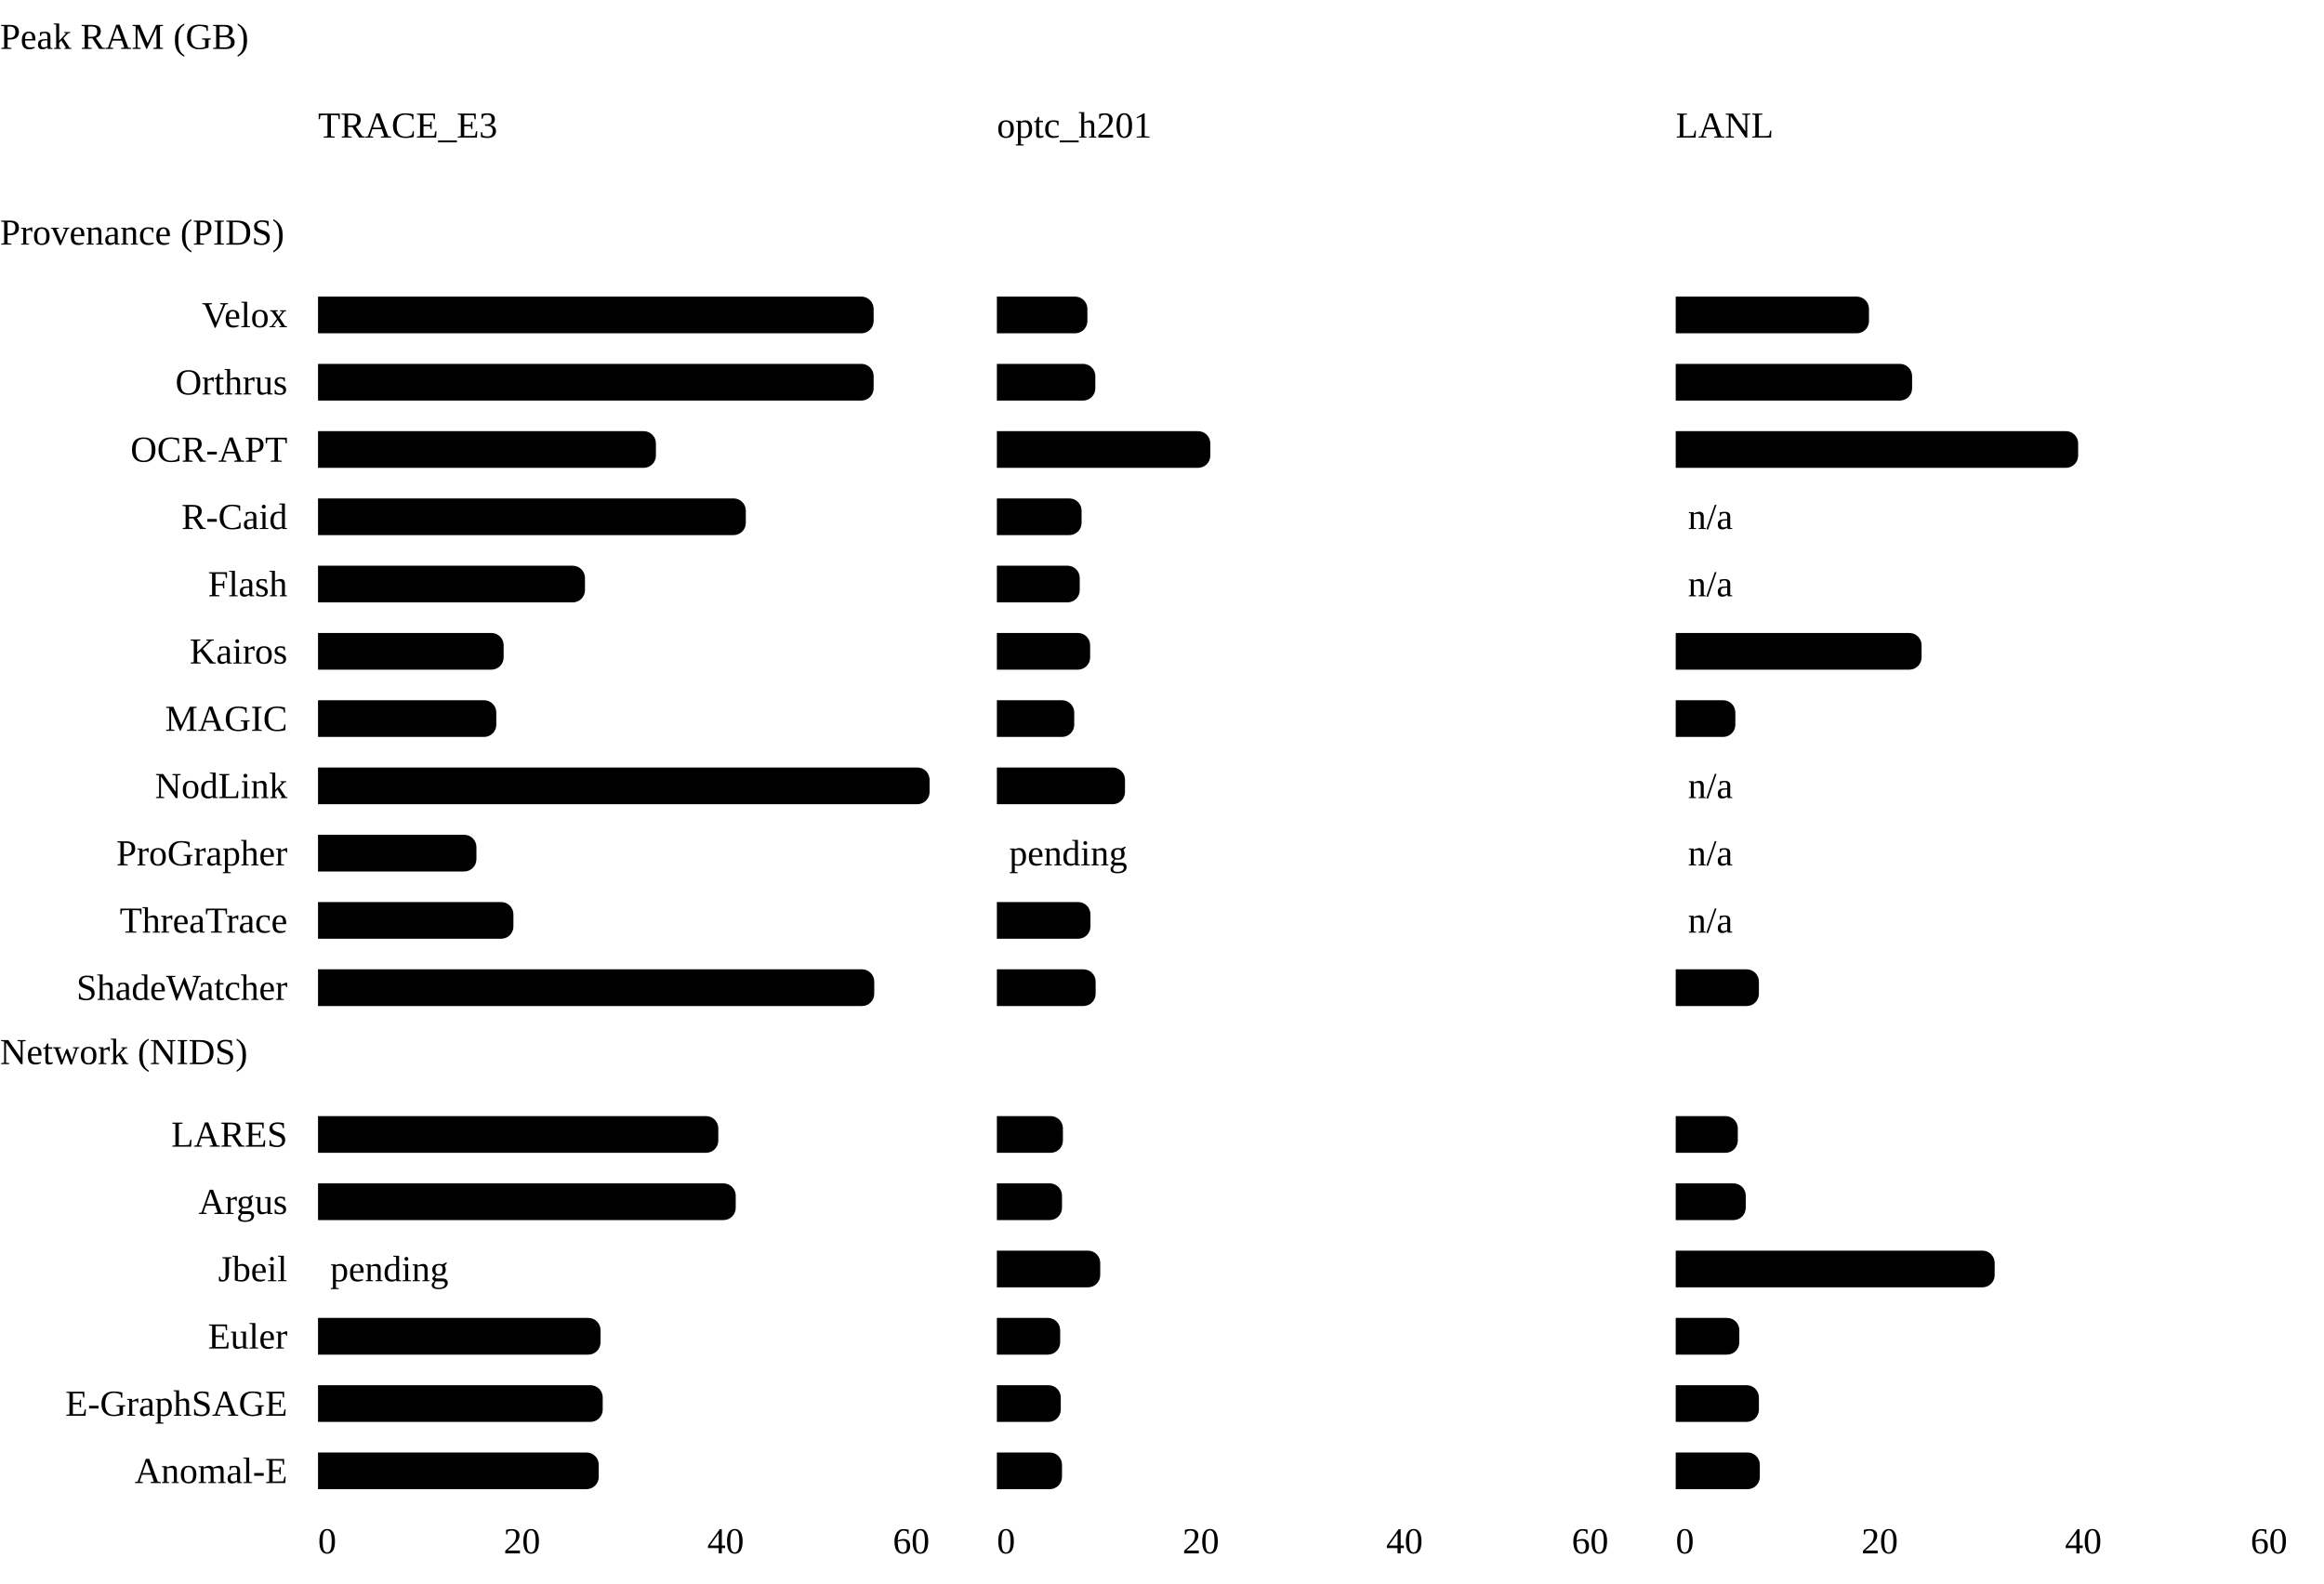
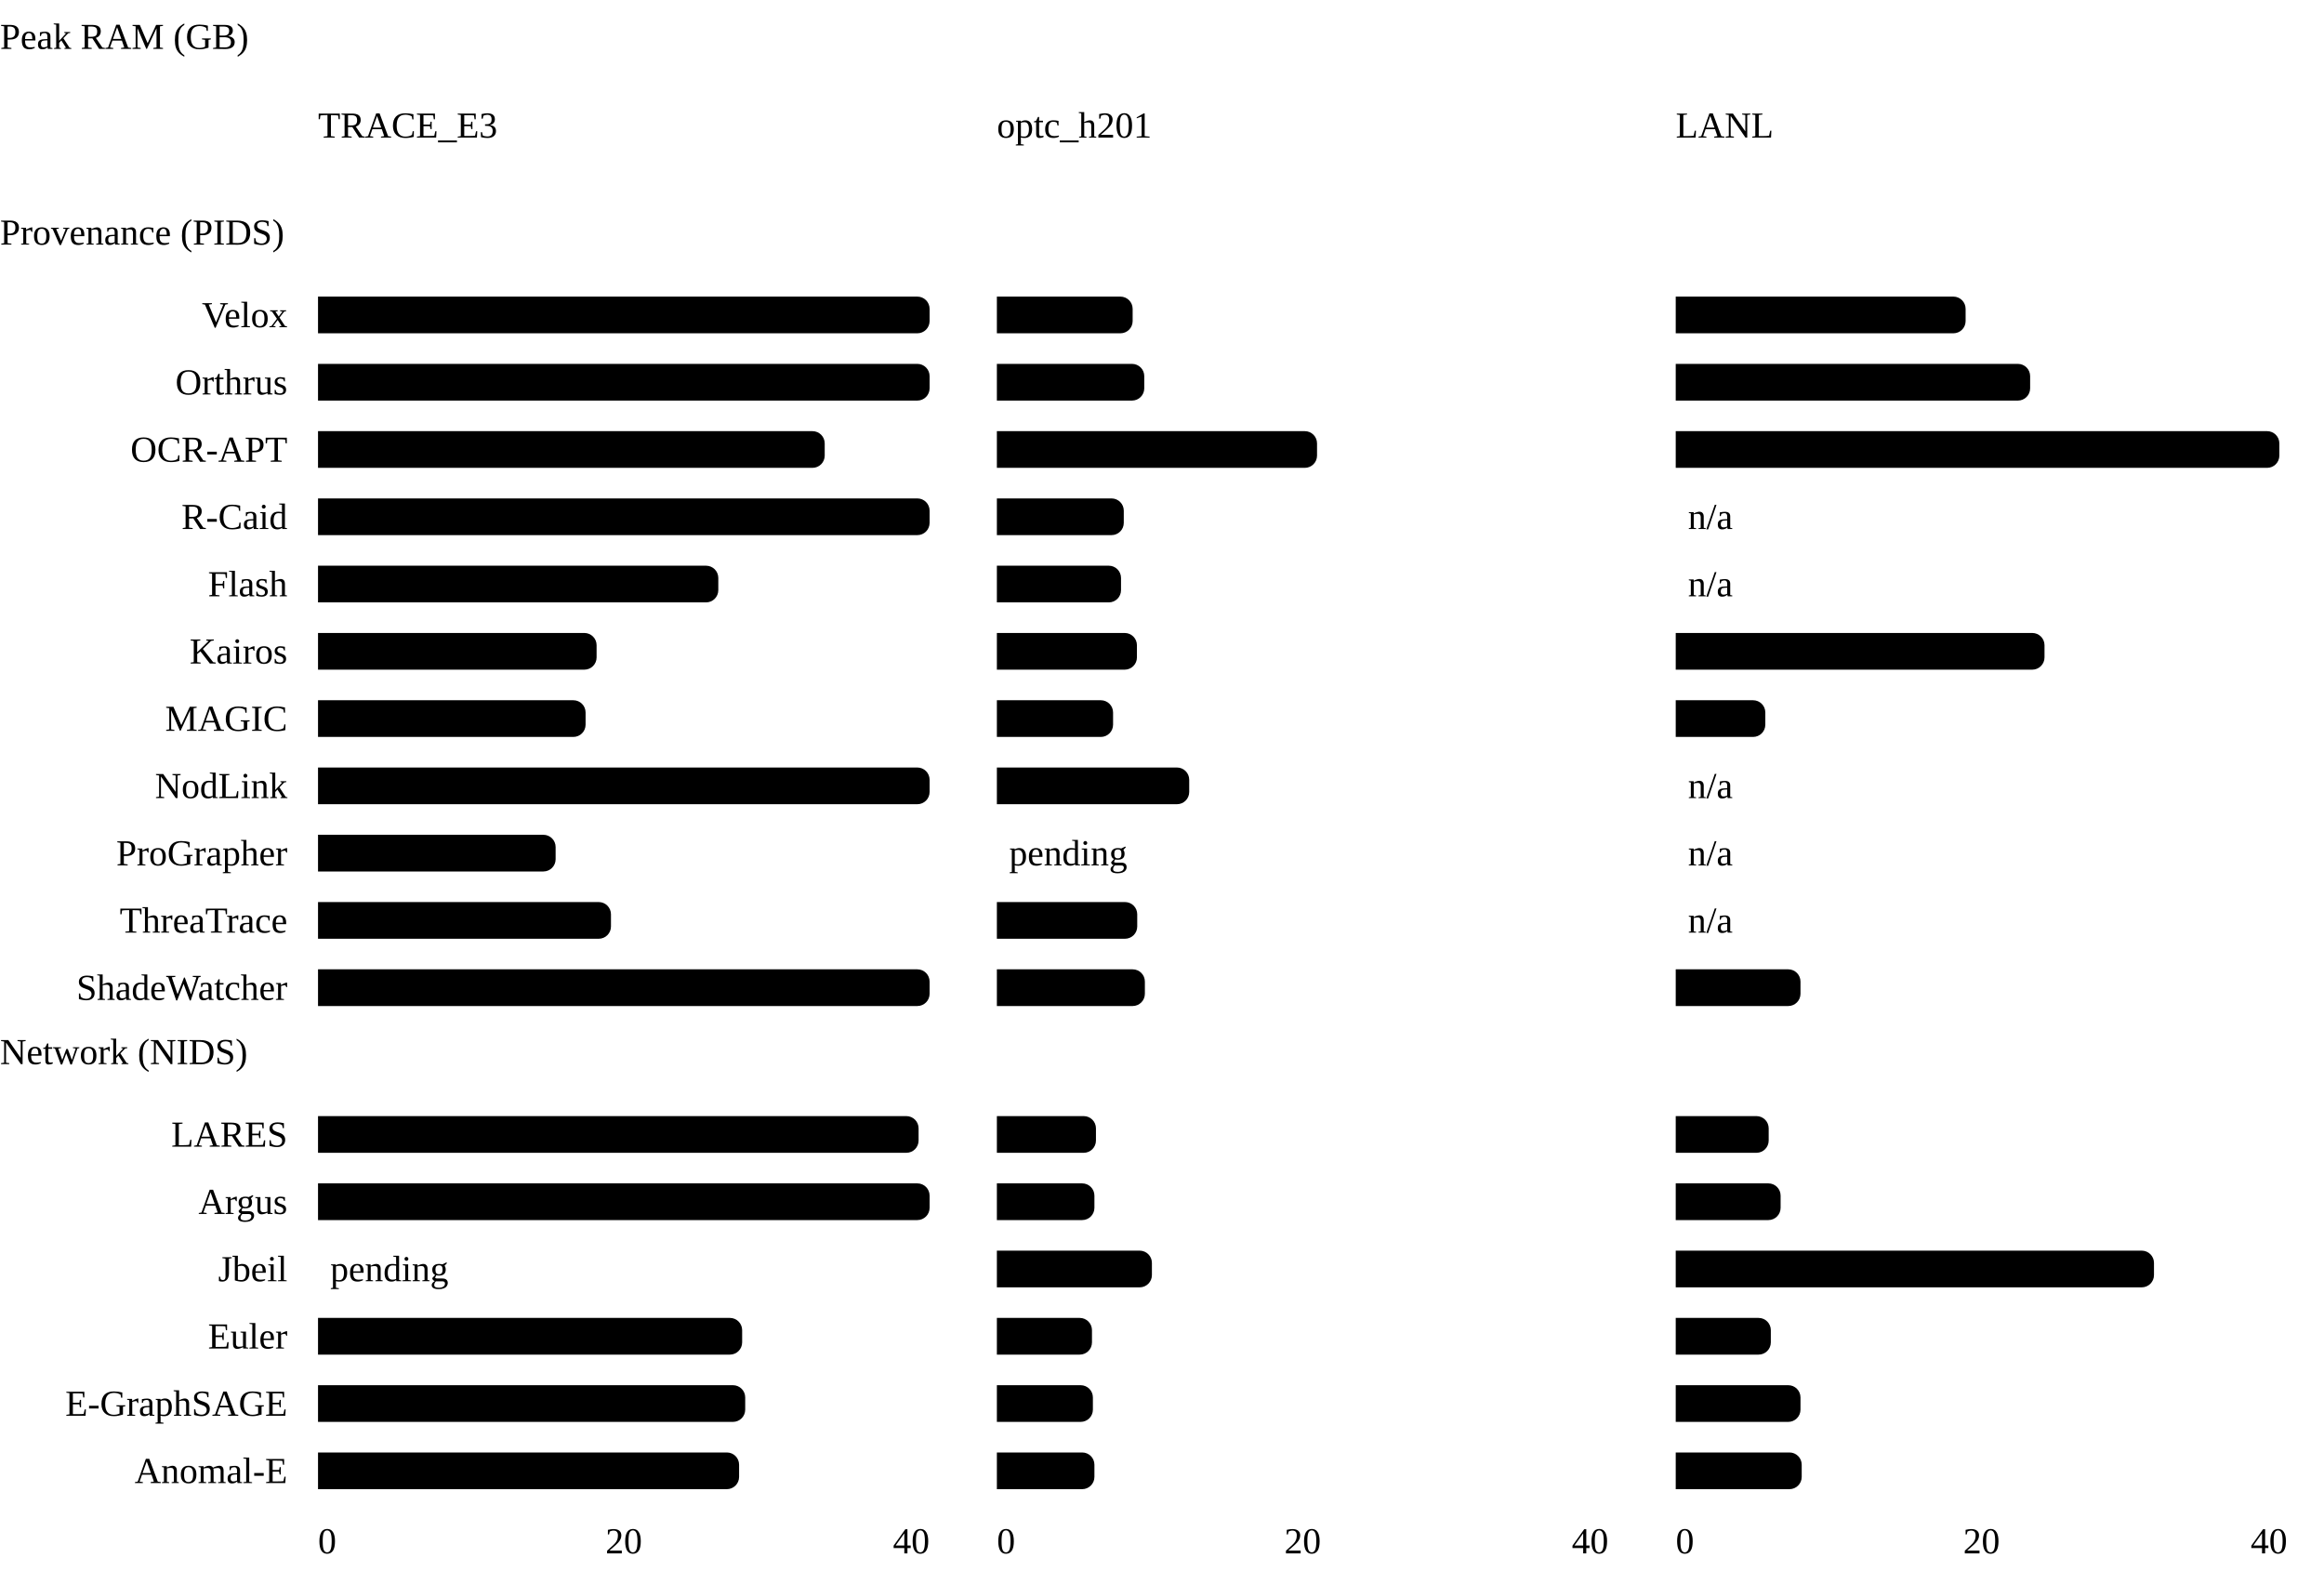
<svg class="pm-bench-chart" viewBox="0 0 760 518" role="img" aria-label="Peak RAM (GB) of each system, one panel per dataset: TRACE_E3, optc_h201, LANL" preserveAspectRatio="xMinYMin meet">
  <text class="pm-bench-axis" x="0" y="16">Peak RAM (GB)</text>
  <text class="pm-bench-panel" x="104.0" y="45">TRACE_E3</text>
  <line class="pm-bench-base" x1="104.0" x2="104.0" y1="58" y2="492" />
  <text class="pm-bench-tick" x="104.0" y="508" text-anchor="start">0</text>
-   <line class="pm-bench-grid" x1="170.7" x2="170.7" y1="58" y2="492" />
-   <text class="pm-bench-tick" x="170.7" y="508" text-anchor="middle">20</text>
-   <line class="pm-bench-grid" x1="237.3" x2="237.3" y1="58" y2="492" />
-   <text class="pm-bench-tick" x="237.3" y="508" text-anchor="middle">40</text>
+   <line class="pm-bench-grid" x1="204.0" x2="204.0" y1="58" y2="492" />
+   <text class="pm-bench-tick" x="204.0" y="508" text-anchor="middle">20</text>
  <line class="pm-bench-grid" x1="304.0" x2="304.0" y1="58" y2="492" />
-   <text class="pm-bench-tick" x="304.0" y="508" text-anchor="end">60</text>
+   <text class="pm-bench-tick" x="304.0" y="508" text-anchor="end">40</text>
  <text class="pm-bench-panel" x="326.0" y="45">optc_h201</text>
  <line class="pm-bench-base" x1="326.0" x2="326.0" y1="58" y2="492" />
  <text class="pm-bench-tick" x="326.0" y="508" text-anchor="start">0</text>
-   <line class="pm-bench-grid" x1="392.7" x2="392.7" y1="58" y2="492" />
-   <text class="pm-bench-tick" x="392.7" y="508" text-anchor="middle">20</text>
-   <line class="pm-bench-grid" x1="459.3" x2="459.3" y1="58" y2="492" />
-   <text class="pm-bench-tick" x="459.3" y="508" text-anchor="middle">40</text>
+   <line class="pm-bench-grid" x1="426.0" x2="426.0" y1="58" y2="492" />
+   <text class="pm-bench-tick" x="426.0" y="508" text-anchor="middle">20</text>
  <line class="pm-bench-grid" x1="526.0" x2="526.0" y1="58" y2="492" />
-   <text class="pm-bench-tick" x="526.0" y="508" text-anchor="end">60</text>
+   <text class="pm-bench-tick" x="526.0" y="508" text-anchor="end">40</text>
  <text class="pm-bench-panel" x="548.0" y="45">LANL</text>
  <line class="pm-bench-base" x1="548.0" x2="548.0" y1="58" y2="492" />
  <text class="pm-bench-tick" x="548.0" y="508" text-anchor="start">0</text>
-   <line class="pm-bench-grid" x1="614.7" x2="614.7" y1="58" y2="492" />
-   <text class="pm-bench-tick" x="614.7" y="508" text-anchor="middle">20</text>
-   <line class="pm-bench-grid" x1="681.3" x2="681.3" y1="58" y2="492" />
-   <text class="pm-bench-tick" x="681.3" y="508" text-anchor="middle">40</text>
+   <line class="pm-bench-grid" x1="648.0" x2="648.0" y1="58" y2="492" />
+   <text class="pm-bench-tick" x="648.0" y="508" text-anchor="middle">20</text>
  <line class="pm-bench-grid" x1="748.0" x2="748.0" y1="58" y2="492" />
-   <text class="pm-bench-tick" x="748.0" y="508" text-anchor="end">60</text>
+   <text class="pm-bench-tick" x="748.0" y="508" text-anchor="end">40</text>
  <text class="pm-bench-family pm-bench-family--prov" x="0" y="80">Provenance (PIDS)</text>
  <text class="pm-bench-label" x="94" y="107.0" text-anchor="end">Velox</text>
  <g class="pm-bench-hit" data-tip="Velox on TRACE_E3: 54.5 GB" role="img" aria-label="Velox on TRACE_E3: 54.5 GB">
    <rect x="104.0" y="92.0" width="200.0" height="22" fill="transparent" />
-     <path class="pm-bench-bar pm-single" d="M104.0 97.0h177.7a4.0 4.0 0 0 1 4.0 4.0v4.0a4.0 4.0 0 0 1 -4.0 4.0h-177.7Z" />
+     <path class="pm-bench-bar pm-single" d="M104.0 97.0h196.0a4.0 4.0 0 0 1 4.0 4.0v4.0a4.0 4.0 0 0 1 -4.0 4.0h-196.0Z" />
+     <path class="pm-bench-break" d="M292.0 111.0l4 -16M296.0 111.0l4 -16" />
  </g>
  <g class="pm-bench-hit" data-tip="Velox on optc_h201: 8.9 GB" role="img" aria-label="Velox on optc_h201: 8.9 GB">
    <rect x="326.0" y="92.0" width="200.0" height="22" fill="transparent" />
-     <path class="pm-bench-bar pm-single" d="M326.0 97.0h25.6a4.0 4.0 0 0 1 4.0 4.0v4.0a4.0 4.0 0 0 1 -4.0 4.0h-25.6Z" />
+     <path class="pm-bench-bar pm-single" d="M326.0 97.0h40.4a4.0 4.0 0 0 1 4.0 4.0v4.0a4.0 4.0 0 0 1 -4.0 4.0h-40.4Z" />
  </g>
  <g class="pm-bench-hit" data-tip="Velox on LANL: 19.0 GB" role="img" aria-label="Velox on LANL: 19.0 GB">
    <rect x="548.0" y="92.0" width="200.0" height="22" fill="transparent" />
-     <path class="pm-bench-bar pm-single" d="M548.0 97.0h59.2a4.0 4.0 0 0 1 4.0 4.0v4.0a4.0 4.0 0 0 1 -4.0 4.0h-59.2Z" />
+     <path class="pm-bench-bar pm-single" d="M548.0 97.0h90.8a4.0 4.0 0 0 1 4.0 4.0v4.0a4.0 4.0 0 0 1 -4.0 4.0h-90.8Z" />
  </g>
  <text class="pm-bench-label" x="94" y="129.0" text-anchor="end">Orthrus</text>
  <g class="pm-bench-hit" data-tip="Orthrus on TRACE_E3: 54.5 GB" role="img" aria-label="Orthrus on TRACE_E3: 54.5 GB">
    <rect x="104.0" y="114.0" width="200.0" height="22" fill="transparent" />
-     <path class="pm-bench-bar pm-single" d="M104.0 119.0h177.7a4.0 4.0 0 0 1 4.0 4.0v4.0a4.0 4.0 0 0 1 -4.0 4.0h-177.7Z" />
+     <path class="pm-bench-bar pm-single" d="M104.0 119.0h196.0a4.0 4.0 0 0 1 4.0 4.0v4.0a4.0 4.0 0 0 1 -4.0 4.0h-196.0Z" />
+     <path class="pm-bench-break" d="M292.0 133.0l4 -16M296.0 133.0l4 -16" />
  </g>
  <g class="pm-bench-hit" data-tip="Orthrus on optc_h201: 9.7 GB" role="img" aria-label="Orthrus on optc_h201: 9.7 GB">
    <rect x="326.0" y="114.0" width="200.0" height="22" fill="transparent" />
-     <path class="pm-bench-bar pm-single" d="M326.0 119.0h28.2a4.0 4.0 0 0 1 4.0 4.0v4.0a4.0 4.0 0 0 1 -4.0 4.0h-28.2Z" />
+     <path class="pm-bench-bar pm-single" d="M326.0 119.0h44.2a4.0 4.0 0 0 1 4.0 4.0v4.0a4.0 4.0 0 0 1 -4.0 4.0h-44.2Z" />
  </g>
  <g class="pm-bench-hit" data-tip="Orthrus on LANL: 23.2 GB" role="img" aria-label="Orthrus on LANL: 23.2 GB">
    <rect x="548.0" y="114.0" width="200.0" height="22" fill="transparent" />
-     <path class="pm-bench-bar pm-single" d="M548.0 119.0h73.3a4.0 4.0 0 0 1 4.0 4.0v4.0a4.0 4.0 0 0 1 -4.0 4.0h-73.3Z" />
+     <path class="pm-bench-bar pm-single" d="M548.0 119.0h111.9a4.0 4.0 0 0 1 4.0 4.0v4.0a4.0 4.0 0 0 1 -4.0 4.0h-111.9Z" />
  </g>
  <text class="pm-bench-label" x="94" y="151.0" text-anchor="end">OCR-APT</text>
  <g class="pm-bench-hit" data-tip="OCR-APT on TRACE_E3: 33.1 GB" role="img" aria-label="OCR-APT on TRACE_E3: 33.1 GB">
    <rect x="104.0" y="136.0" width="200.0" height="22" fill="transparent" />
-     <path class="pm-bench-bar pm-single" d="M104.0 141.0h106.5a4.0 4.0 0 0 1 4.0 4.0v4.0a4.0 4.0 0 0 1 -4.0 4.0h-106.5Z" />
+     <path class="pm-bench-bar pm-single" d="M104.0 141.0h161.7a4.0 4.0 0 0 1 4.0 4.0v4.0a4.0 4.0 0 0 1 -4.0 4.0h-161.7Z" />
  </g>
  <g class="pm-bench-hit" data-tip="OCR-APT on optc_h201: 20.9 GB" role="img" aria-label="OCR-APT on optc_h201: 20.9 GB">
    <rect x="326.0" y="136.0" width="200.0" height="22" fill="transparent" />
-     <path class="pm-bench-bar pm-single" d="M326.0 141.0h65.8a4.0 4.0 0 0 1 4.0 4.0v4.0a4.0 4.0 0 0 1 -4.0 4.0h-65.8Z" />
+     <path class="pm-bench-bar pm-single" d="M326.0 141.0h100.7a4.0 4.0 0 0 1 4.0 4.0v4.0a4.0 4.0 0 0 1 -4.0 4.0h-100.7Z" />
  </g>
  <g class="pm-bench-hit" data-tip="OCR-APT on LANL: 39.5 GB" role="img" aria-label="OCR-APT on LANL: 39.5 GB">
    <rect x="548.0" y="136.0" width="200.0" height="22" fill="transparent" />
-     <path class="pm-bench-bar pm-single" d="M548.0 141.0h127.6a4.0 4.0 0 0 1 4.0 4.0v4.0a4.0 4.0 0 0 1 -4.0 4.0h-127.6Z" />
+     <path class="pm-bench-bar pm-single" d="M548.0 141.0h193.4a4.0 4.0 0 0 1 4.0 4.0v4.0a4.0 4.0 0 0 1 -4.0 4.0h-193.4Z" />
  </g>
  <text class="pm-bench-label" x="94" y="173.0" text-anchor="end">R-Caid</text>
  <g class="pm-bench-hit" data-tip="R-Caid on TRACE_E3: 42.0 GB" role="img" aria-label="R-Caid on TRACE_E3: 42.0 GB">
    <rect x="104.0" y="158.0" width="200.0" height="22" fill="transparent" />
-     <path class="pm-bench-bar pm-single" d="M104.0 163.0h135.9a4.0 4.0 0 0 1 4.0 4.0v4.0a4.0 4.0 0 0 1 -4.0 4.0h-135.9Z" />
+     <path class="pm-bench-bar pm-single" d="M104.0 163.0h196.0a4.0 4.0 0 0 1 4.0 4.0v4.0a4.0 4.0 0 0 1 -4.0 4.0h-196.0Z" />
+     <path class="pm-bench-break" d="M292.0 177.0l4 -16M296.0 177.0l4 -16" />
  </g>
  <g class="pm-bench-hit" data-tip="R-Caid on optc_h201: 8.3 GB" role="img" aria-label="R-Caid on optc_h201: 8.3 GB">
    <rect x="326.0" y="158.0" width="200.0" height="22" fill="transparent" />
-     <path class="pm-bench-bar pm-single" d="M326.0 163.0h23.7a4.0 4.0 0 0 1 4.0 4.0v4.0a4.0 4.0 0 0 1 -4.0 4.0h-23.7Z" />
+     <path class="pm-bench-bar pm-single" d="M326.0 163.0h37.5a4.0 4.0 0 0 1 4.0 4.0v4.0a4.0 4.0 0 0 1 -4.0 4.0h-37.5Z" />
  </g>
  <text class="pm-bench-note" x="552.0" y="173.0">n/a</text>
  <text class="pm-bench-label" x="94" y="195.0" text-anchor="end">Flash</text>
  <g class="pm-bench-hit" data-tip="Flash on TRACE_E3: 26.2 GB" role="img" aria-label="Flash on TRACE_E3: 26.2 GB">
    <rect x="104.0" y="180.0" width="200.0" height="22" fill="transparent" />
-     <path class="pm-bench-bar pm-single" d="M104.0 185.0h83.3a4.0 4.0 0 0 1 4.0 4.0v4.0a4.0 4.0 0 0 1 -4.0 4.0h-83.3Z" />
+     <path class="pm-bench-bar pm-single" d="M104.0 185.0h126.9a4.0 4.0 0 0 1 4.0 4.0v4.0a4.0 4.0 0 0 1 -4.0 4.0h-126.9Z" />
  </g>
  <g class="pm-bench-hit" data-tip="Flash on optc_h201: 8.1 GB" role="img" aria-label="Flash on optc_h201: 8.1 GB">
    <rect x="326.0" y="180.0" width="200.0" height="22" fill="transparent" />
-     <path class="pm-bench-bar pm-single" d="M326.0 185.0h23.1a4.0 4.0 0 0 1 4.0 4.0v4.0a4.0 4.0 0 0 1 -4.0 4.0h-23.1Z" />
+     <path class="pm-bench-bar pm-single" d="M326.0 185.0h36.6a4.0 4.0 0 0 1 4.0 4.0v4.0a4.0 4.0 0 0 1 -4.0 4.0h-36.6Z" />
  </g>
  <text class="pm-bench-note" x="552.0" y="195.0">n/a</text>
  <text class="pm-bench-label" x="94" y="217.0" text-anchor="end">Kairos</text>
  <g class="pm-bench-hit" data-tip="Kairos on TRACE_E3: 18.2 GB" role="img" aria-label="Kairos on TRACE_E3: 18.2 GB">
    <rect x="104.0" y="202.0" width="200.0" height="22" fill="transparent" />
-     <path class="pm-bench-bar pm-single" d="M104.0 207.0h56.7a4.0 4.0 0 0 1 4.0 4.0v4.0a4.0 4.0 0 0 1 -4.0 4.0h-56.7Z" />
+     <path class="pm-bench-bar pm-single" d="M104.0 207.0h87.1a4.0 4.0 0 0 1 4.0 4.0v4.0a4.0 4.0 0 0 1 -4.0 4.0h-87.1Z" />
  </g>
  <g class="pm-bench-hit" data-tip="Kairos on optc_h201: 9.2 GB" role="img" aria-label="Kairos on optc_h201: 9.2 GB">
    <rect x="326.0" y="202.0" width="200.0" height="22" fill="transparent" />
-     <path class="pm-bench-bar pm-single" d="M326.0 207.0h26.5a4.0 4.0 0 0 1 4.0 4.0v4.0a4.0 4.0 0 0 1 -4.0 4.0h-26.5Z" />
+     <path class="pm-bench-bar pm-single" d="M326.0 207.0h41.8a4.0 4.0 0 0 1 4.0 4.0v4.0a4.0 4.0 0 0 1 -4.0 4.0h-41.8Z" />
  </g>
  <g class="pm-bench-hit" data-tip="Kairos on LANL: 24.1 GB" role="img" aria-label="Kairos on LANL: 24.1 GB">
    <rect x="548.0" y="202.0" width="200.0" height="22" fill="transparent" />
-     <path class="pm-bench-bar pm-single" d="M548.0 207.0h76.4a4.0 4.0 0 0 1 4.0 4.0v4.0a4.0 4.0 0 0 1 -4.0 4.0h-76.4Z" />
+     <path class="pm-bench-bar pm-single" d="M548.0 207.0h116.6a4.0 4.0 0 0 1 4.0 4.0v4.0a4.0 4.0 0 0 1 -4.0 4.0h-116.6Z" />
  </g>
  <text class="pm-bench-label" x="94" y="239.0" text-anchor="end">MAGIC</text>
  <g class="pm-bench-hit" data-tip="MAGIC on TRACE_E3: 17.5 GB" role="img" aria-label="MAGIC on TRACE_E3: 17.5 GB">
    <rect x="104.0" y="224.0" width="200.0" height="22" fill="transparent" />
-     <path class="pm-bench-bar pm-single" d="M104.0 229.0h54.3a4.0 4.0 0 0 1 4.0 4.0v4.0a4.0 4.0 0 0 1 -4.0 4.0h-54.3Z" />
+     <path class="pm-bench-bar pm-single" d="M104.0 229.0h83.5a4.0 4.0 0 0 1 4.0 4.0v4.0a4.0 4.0 0 0 1 -4.0 4.0h-83.5Z" />
  </g>
  <g class="pm-bench-hit" data-tip="MAGIC on optc_h201: 7.6 GB" role="img" aria-label="MAGIC on optc_h201: 7.6 GB">
    <rect x="326.0" y="224.0" width="200.0" height="22" fill="transparent" />
-     <path class="pm-bench-bar pm-single" d="M326.0 229.0h21.3a4.0 4.0 0 0 1 4.0 4.0v4.0a4.0 4.0 0 0 1 -4.0 4.0h-21.3Z" />
+     <path class="pm-bench-bar pm-single" d="M326.0 229.0h34.0a4.0 4.0 0 0 1 4.0 4.0v4.0a4.0 4.0 0 0 1 -4.0 4.0h-34.0Z" />
  </g>
  <g class="pm-bench-hit" data-tip="MAGIC on LANL: 5.9 GB" role="img" aria-label="MAGIC on LANL: 5.9 GB">
    <rect x="548.0" y="224.0" width="200.0" height="22" fill="transparent" />
-     <path class="pm-bench-bar pm-single" d="M548.0 229.0h15.5a4.0 4.0 0 0 1 4.0 4.0v4.0a4.0 4.0 0 0 1 -4.0 4.0h-15.5Z" />
+     <path class="pm-bench-bar pm-single" d="M548.0 229.0h25.3a4.0 4.0 0 0 1 4.0 4.0v4.0a4.0 4.0 0 0 1 -4.0 4.0h-25.3Z" />
  </g>
  <text class="pm-bench-label" x="94" y="261.0" text-anchor="end">NodLink</text>
  <g class="pm-bench-hit" data-tip="NodLink on TRACE_E3: 102.2 GB" role="img" aria-label="NodLink on TRACE_E3: 102.2 GB">
    <rect x="104.0" y="246.0" width="200.0" height="22" fill="transparent" />
    <path class="pm-bench-bar pm-single" d="M104.0 251.0h196.0a4.0 4.0 0 0 1 4.0 4.0v4.0a4.0 4.0 0 0 1 -4.0 4.0h-196.0Z" />
    <path class="pm-bench-break" d="M292.0 265.0l4 -16M296.0 265.0l4 -16" />
  </g>
  <g class="pm-bench-hit" data-tip="NodLink on optc_h201: 12.6 GB" role="img" aria-label="NodLink on optc_h201: 12.6 GB">
    <rect x="326.0" y="246.0" width="200.0" height="22" fill="transparent" />
-     <path class="pm-bench-bar pm-single" d="M326.0 251.0h37.9a4.0 4.0 0 0 1 4.0 4.0v4.0a4.0 4.0 0 0 1 -4.0 4.0h-37.9Z" />
+     <path class="pm-bench-bar pm-single" d="M326.0 251.0h58.9a4.0 4.0 0 0 1 4.0 4.0v4.0a4.0 4.0 0 0 1 -4.0 4.0h-58.9Z" />
  </g>
  <text class="pm-bench-note" x="552.0" y="261.0">n/a</text>
  <text class="pm-bench-label" x="94" y="283.0" text-anchor="end">ProGrapher</text>
  <g class="pm-bench-hit" data-tip="ProGrapher on TRACE_E3: 15.5 GB" role="img" aria-label="ProGrapher on TRACE_E3: 15.5 GB">
    <rect x="104.0" y="268.0" width="200.0" height="22" fill="transparent" />
-     <path class="pm-bench-bar pm-single" d="M104.0 273.0h47.8a4.0 4.0 0 0 1 4.0 4.0v4.0a4.0 4.0 0 0 1 -4.0 4.0h-47.8Z" />
+     <path class="pm-bench-bar pm-single" d="M104.0 273.0h73.7a4.0 4.0 0 0 1 4.0 4.0v4.0a4.0 4.0 0 0 1 -4.0 4.0h-73.7Z" />
  </g>
  <text class="pm-bench-note" x="330.0" y="283.0">pending</text>
  <text class="pm-bench-note" x="552.0" y="283.0">n/a</text>
  <text class="pm-bench-label" x="94" y="305.0" text-anchor="end">ThreaTrace</text>
  <g class="pm-bench-hit" data-tip="ThreaTrace on TRACE_E3: 19.2 GB" role="img" aria-label="ThreaTrace on TRACE_E3: 19.2 GB">
    <rect x="104.0" y="290.0" width="200.0" height="22" fill="transparent" />
-     <path class="pm-bench-bar pm-single" d="M104.0 295.0h59.9a4.0 4.0 0 0 1 4.0 4.0v4.0a4.0 4.0 0 0 1 -4.0 4.0h-59.9Z" />
+     <path class="pm-bench-bar pm-single" d="M104.0 295.0h91.8a4.0 4.0 0 0 1 4.0 4.0v4.0a4.0 4.0 0 0 1 -4.0 4.0h-91.8Z" />
  </g>
  <g class="pm-bench-hit" data-tip="ThreaTrace on optc_h201: 9.2 GB" role="img" aria-label="ThreaTrace on optc_h201: 9.2 GB">
    <rect x="326.0" y="290.0" width="200.0" height="22" fill="transparent" />
-     <path class="pm-bench-bar pm-single" d="M326.0 295.0h26.6a4.0 4.0 0 0 1 4.0 4.0v4.0a4.0 4.0 0 0 1 -4.0 4.0h-26.6Z" />
+     <path class="pm-bench-bar pm-single" d="M326.0 295.0h41.9a4.0 4.0 0 0 1 4.0 4.0v4.0a4.0 4.0 0 0 1 -4.0 4.0h-41.9Z" />
  </g>
  <text class="pm-bench-note" x="552.0" y="305.0">n/a</text>
  <text class="pm-bench-label" x="94" y="327.0" text-anchor="end">ShadeWatcher</text>
  <g class="pm-bench-hit" data-tip="ShadeWatcher on TRACE_E3: 54.6 GB" role="img" aria-label="ShadeWatcher on TRACE_E3: 54.6 GB">
    <rect x="104.0" y="312.0" width="200.0" height="22" fill="transparent" />
-     <path class="pm-bench-bar pm-single" d="M104.0 317.0h177.9a4.0 4.0 0 0 1 4.0 4.0v4.0a4.0 4.0 0 0 1 -4.0 4.0h-177.9Z" />
+     <path class="pm-bench-bar pm-single" d="M104.0 317.0h196.0a4.0 4.0 0 0 1 4.0 4.0v4.0a4.0 4.0 0 0 1 -4.0 4.0h-196.0Z" />
+     <path class="pm-bench-break" d="M292.0 331.0l4 -16M296.0 331.0l4 -16" />
  </g>
  <g class="pm-bench-hit" data-tip="ShadeWatcher on optc_h201: 9.7 GB" role="img" aria-label="ShadeWatcher on optc_h201: 9.7 GB">
    <rect x="326.0" y="312.0" width="200.0" height="22" fill="transparent" />
-     <path class="pm-bench-bar pm-single" d="M326.0 317.0h28.3a4.0 4.0 0 0 1 4.0 4.0v4.0a4.0 4.0 0 0 1 -4.0 4.0h-28.3Z" />
+     <path class="pm-bench-bar pm-single" d="M326.0 317.0h44.4a4.0 4.0 0 0 1 4.0 4.0v4.0a4.0 4.0 0 0 1 -4.0 4.0h-44.4Z" />
  </g>
  <g class="pm-bench-hit" data-tip="ShadeWatcher on LANL: 8.2 GB" role="img" aria-label="ShadeWatcher on LANL: 8.2 GB">
    <rect x="548.0" y="312.0" width="200.0" height="22" fill="transparent" />
-     <path class="pm-bench-bar pm-single" d="M548.0 317.0h23.2a4.0 4.0 0 0 1 4.0 4.0v4.0a4.0 4.0 0 0 1 -4.0 4.0h-23.2Z" />
+     <path class="pm-bench-bar pm-single" d="M548.0 317.0h36.8a4.0 4.0 0 0 1 4.0 4.0v4.0a4.0 4.0 0 0 1 -4.0 4.0h-36.8Z" />
  </g>
  <text class="pm-bench-family pm-bench-family--net" x="0" y="348">Network (NIDS)</text>
  <text class="pm-bench-label" x="94" y="375.0" text-anchor="end">LARES</text>
  <g class="pm-bench-hit" data-tip="LARES on TRACE_E3: 39.3 GB" role="img" aria-label="LARES on TRACE_E3: 39.3 GB">
    <rect x="104.0" y="360.0" width="200.0" height="22" fill="transparent" />
-     <path class="pm-bench-bar pm-single" d="M104.0 365.0h126.9a4.0 4.0 0 0 1 4.0 4.0v4.0a4.0 4.0 0 0 1 -4.0 4.0h-126.9Z" />
+     <path class="pm-bench-bar pm-single" d="M104.0 365.0h192.4a4.0 4.0 0 0 1 4.0 4.0v4.0a4.0 4.0 0 0 1 -4.0 4.0h-192.4Z" />
  </g>
  <g class="pm-bench-hit" data-tip="LARES on optc_h201: 6.5 GB" role="img" aria-label="LARES on optc_h201: 6.5 GB">
    <rect x="326.0" y="360.0" width="200.0" height="22" fill="transparent" />
-     <path class="pm-bench-bar pm-single" d="M326.0 365.0h17.6a4.0 4.0 0 0 1 4.0 4.0v4.0a4.0 4.0 0 0 1 -4.0 4.0h-17.6Z" />
+     <path class="pm-bench-bar pm-single" d="M326.0 365.0h28.4a4.0 4.0 0 0 1 4.0 4.0v4.0a4.0 4.0 0 0 1 -4.0 4.0h-28.4Z" />
  </g>
  <g class="pm-bench-hit" data-tip="LARES on LANL: 6.1 GB" role="img" aria-label="LARES on LANL: 6.1 GB">
    <rect x="548.0" y="360.0" width="200.0" height="22" fill="transparent" />
-     <path class="pm-bench-bar pm-single" d="M548.0 365.0h16.3a4.0 4.0 0 0 1 4.0 4.0v4.0a4.0 4.0 0 0 1 -4.0 4.0h-16.3Z" />
+     <path class="pm-bench-bar pm-single" d="M548.0 365.0h26.4a4.0 4.0 0 0 1 4.0 4.0v4.0a4.0 4.0 0 0 1 -4.0 4.0h-26.4Z" />
  </g>
  <text class="pm-bench-label" x="94" y="397.0" text-anchor="end">Argus</text>
  <g class="pm-bench-hit" data-tip="Argus on TRACE_E3: 41.0 GB" role="img" aria-label="Argus on TRACE_E3: 41.0 GB">
    <rect x="104.0" y="382.0" width="200.0" height="22" fill="transparent" />
-     <path class="pm-bench-bar pm-single" d="M104.0 387.0h132.6a4.0 4.0 0 0 1 4.0 4.0v4.0a4.0 4.0 0 0 1 -4.0 4.0h-132.6Z" />
+     <path class="pm-bench-bar pm-single" d="M104.0 387.0h196.0a4.0 4.0 0 0 1 4.0 4.0v4.0a4.0 4.0 0 0 1 -4.0 4.0h-196.0Z" />
+     <path class="pm-bench-break" d="M292.0 401.0l4 -16M296.0 401.0l4 -16" />
  </g>
  <g class="pm-bench-hit" data-tip="Argus on optc_h201: 6.4 GB" role="img" aria-label="Argus on optc_h201: 6.4 GB">
    <rect x="326.0" y="382.0" width="200.0" height="22" fill="transparent" />
-     <path class="pm-bench-bar pm-single" d="M326.0 387.0h17.3a4.0 4.0 0 0 1 4.0 4.0v4.0a4.0 4.0 0 0 1 -4.0 4.0h-17.3Z" />
+     <path class="pm-bench-bar pm-single" d="M326.0 387.0h27.9a4.0 4.0 0 0 1 4.0 4.0v4.0a4.0 4.0 0 0 1 -4.0 4.0h-27.9Z" />
  </g>
  <g class="pm-bench-hit" data-tip="Argus on LANL: 6.9 GB" role="img" aria-label="Argus on LANL: 6.9 GB">
    <rect x="548.0" y="382.0" width="200.0" height="22" fill="transparent" />
-     <path class="pm-bench-bar pm-single" d="M548.0 387.0h18.9a4.0 4.0 0 0 1 4.0 4.0v4.0a4.0 4.0 0 0 1 -4.0 4.0h-18.9Z" />
+     <path class="pm-bench-bar pm-single" d="M548.0 387.0h30.3a4.0 4.0 0 0 1 4.0 4.0v4.0a4.0 4.0 0 0 1 -4.0 4.0h-30.3Z" />
  </g>
  <text class="pm-bench-label" x="94" y="419.0" text-anchor="end">Jbeil</text>
  <text class="pm-bench-note" x="108.0" y="419.0">pending</text>
  <g class="pm-bench-hit" data-tip="Jbeil on optc_h201: 10.1 GB" role="img" aria-label="Jbeil on optc_h201: 10.1 GB">
    <rect x="326.0" y="404.0" width="200.0" height="22" fill="transparent" />
-     <path class="pm-bench-bar pm-single" d="M326.0 409.0h29.8a4.0 4.0 0 0 1 4.0 4.0v4.0a4.0 4.0 0 0 1 -4.0 4.0h-29.8Z" />
+     <path class="pm-bench-bar pm-single" d="M326.0 409.0h46.7a4.0 4.0 0 0 1 4.0 4.0v4.0a4.0 4.0 0 0 1 -4.0 4.0h-46.7Z" />
  </g>
  <g class="pm-bench-hit" data-tip="Jbeil on LANL: 31.3 GB" role="img" aria-label="Jbeil on LANL: 31.3 GB">
    <rect x="548.0" y="404.0" width="200.0" height="22" fill="transparent" />
-     <path class="pm-bench-bar pm-single" d="M548.0 409.0h100.3a4.0 4.0 0 0 1 4.0 4.0v4.0a4.0 4.0 0 0 1 -4.0 4.0h-100.3Z" />
+     <path class="pm-bench-bar pm-single" d="M548.0 409.0h152.4a4.0 4.0 0 0 1 4.0 4.0v4.0a4.0 4.0 0 0 1 -4.0 4.0h-152.4Z" />
  </g>
  <text class="pm-bench-label" x="94" y="441.0" text-anchor="end">Euler</text>
  <g class="pm-bench-hit" data-tip="Euler on TRACE_E3: 27.7 GB" role="img" aria-label="Euler on TRACE_E3: 27.7 GB">
    <rect x="104.0" y="426.0" width="200.0" height="22" fill="transparent" />
-     <path class="pm-bench-bar pm-single" d="M104.0 431.0h88.4a4.0 4.0 0 0 1 4.0 4.0v4.0a4.0 4.0 0 0 1 -4.0 4.0h-88.4Z" />
+     <path class="pm-bench-bar pm-single" d="M104.0 431.0h134.7a4.0 4.0 0 0 1 4.0 4.0v4.0a4.0 4.0 0 0 1 -4.0 4.0h-134.7Z" />
  </g>
  <g class="pm-bench-hit" data-tip="Euler on optc_h201: 6.2 GB" role="img" aria-label="Euler on optc_h201: 6.2 GB">
    <rect x="326.0" y="426.0" width="200.0" height="22" fill="transparent" />
-     <path class="pm-bench-bar pm-single" d="M326.0 431.0h16.7a4.0 4.0 0 0 1 4.0 4.0v4.0a4.0 4.0 0 0 1 -4.0 4.0h-16.7Z" />
+     <path class="pm-bench-bar pm-single" d="M326.0 431.0h27.1a4.0 4.0 0 0 1 4.0 4.0v4.0a4.0 4.0 0 0 1 -4.0 4.0h-27.1Z" />
  </g>
  <g class="pm-bench-hit" data-tip="Euler on LANL: 6.2 GB" role="img" aria-label="Euler on LANL: 6.2 GB">
    <rect x="548.0" y="426.0" width="200.0" height="22" fill="transparent" />
-     <path class="pm-bench-bar pm-single" d="M548.0 431.0h16.8a4.0 4.0 0 0 1 4.0 4.0v4.0a4.0 4.0 0 0 1 -4.0 4.0h-16.8Z" />
+     <path class="pm-bench-bar pm-single" d="M548.0 431.0h27.1a4.0 4.0 0 0 1 4.0 4.0v4.0a4.0 4.0 0 0 1 -4.0 4.0h-27.1Z" />
  </g>
  <text class="pm-bench-label" x="94" y="463.0" text-anchor="end">E-GraphSAGE</text>
  <g class="pm-bench-hit" data-tip="E-GraphSAGE on TRACE_E3: 27.9 GB" role="img" aria-label="E-GraphSAGE on TRACE_E3: 27.9 GB">
    <rect x="104.0" y="448.0" width="200.0" height="22" fill="transparent" />
-     <path class="pm-bench-bar pm-single" d="M104.0 453.0h89.1a4.0 4.0 0 0 1 4.0 4.0v4.0a4.0 4.0 0 0 1 -4.0 4.0h-89.1Z" />
+     <path class="pm-bench-bar pm-single" d="M104.0 453.0h135.7a4.0 4.0 0 0 1 4.0 4.0v4.0a4.0 4.0 0 0 1 -4.0 4.0h-135.7Z" />
  </g>
  <g class="pm-bench-hit" data-tip="E-GraphSAGE on optc_h201: 6.3 GB" role="img" aria-label="E-GraphSAGE on optc_h201: 6.3 GB">
    <rect x="326.0" y="448.0" width="200.0" height="22" fill="transparent" />
-     <path class="pm-bench-bar pm-single" d="M326.0 453.0h16.9a4.0 4.0 0 0 1 4.0 4.0v4.0a4.0 4.0 0 0 1 -4.0 4.0h-16.9Z" />
+     <path class="pm-bench-bar pm-single" d="M326.0 453.0h27.4a4.0 4.0 0 0 1 4.0 4.0v4.0a4.0 4.0 0 0 1 -4.0 4.0h-27.4Z" />
  </g>
  <g class="pm-bench-hit" data-tip="E-GraphSAGE on LANL: 8.2 GB" role="img" aria-label="E-GraphSAGE on LANL: 8.2 GB">
    <rect x="548.0" y="448.0" width="200.0" height="22" fill="transparent" />
-     <path class="pm-bench-bar pm-single" d="M548.0 453.0h23.2a4.0 4.0 0 0 1 4.0 4.0v4.0a4.0 4.0 0 0 1 -4.0 4.0h-23.2Z" />
+     <path class="pm-bench-bar pm-single" d="M548.0 453.0h36.8a4.0 4.0 0 0 1 4.0 4.0v4.0a4.0 4.0 0 0 1 -4.0 4.0h-36.8Z" />
  </g>
  <text class="pm-bench-label" x="94" y="485.0" text-anchor="end">Anomal-E</text>
  <g class="pm-bench-hit" data-tip="Anomal-E on TRACE_E3: 27.5 GB" role="img" aria-label="Anomal-E on TRACE_E3: 27.5 GB">
    <rect x="104.0" y="470.0" width="200.0" height="22" fill="transparent" />
-     <path class="pm-bench-bar pm-single" d="M104.0 475.0h87.8a4.0 4.0 0 0 1 4.0 4.0v4.0a4.0 4.0 0 0 1 -4.0 4.0h-87.8Z" />
+     <path class="pm-bench-bar pm-single" d="M104.0 475.0h133.7a4.0 4.0 0 0 1 4.0 4.0v4.0a4.0 4.0 0 0 1 -4.0 4.0h-133.7Z" />
  </g>
  <g class="pm-bench-hit" data-tip="Anomal-E on optc_h201: 6.4 GB" role="img" aria-label="Anomal-E on optc_h201: 6.4 GB">
    <rect x="326.0" y="470.0" width="200.0" height="22" fill="transparent" />
-     <path class="pm-bench-bar pm-single" d="M326.0 475.0h17.3a4.0 4.0 0 0 1 4.0 4.0v4.0a4.0 4.0 0 0 1 -4.0 4.0h-17.3Z" />
+     <path class="pm-bench-bar pm-single" d="M326.0 475.0h27.9a4.0 4.0 0 0 1 4.0 4.0v4.0a4.0 4.0 0 0 1 -4.0 4.0h-27.9Z" />
  </g>
  <g class="pm-bench-hit" data-tip="Anomal-E on LANL: 8.2 GB" role="img" aria-label="Anomal-E on LANL: 8.2 GB">
    <rect x="548.0" y="470.0" width="200.0" height="22" fill="transparent" />
-     <path class="pm-bench-bar pm-single" d="M548.0 475.0h23.5a4.0 4.0 0 0 1 4.0 4.0v4.0a4.0 4.0 0 0 1 -4.0 4.0h-23.5Z" />
+     <path class="pm-bench-bar pm-single" d="M548.0 475.0h37.2a4.0 4.0 0 0 1 4.0 4.0v4.0a4.0 4.0 0 0 1 -4.0 4.0h-37.2Z" />
  </g>
</svg>
